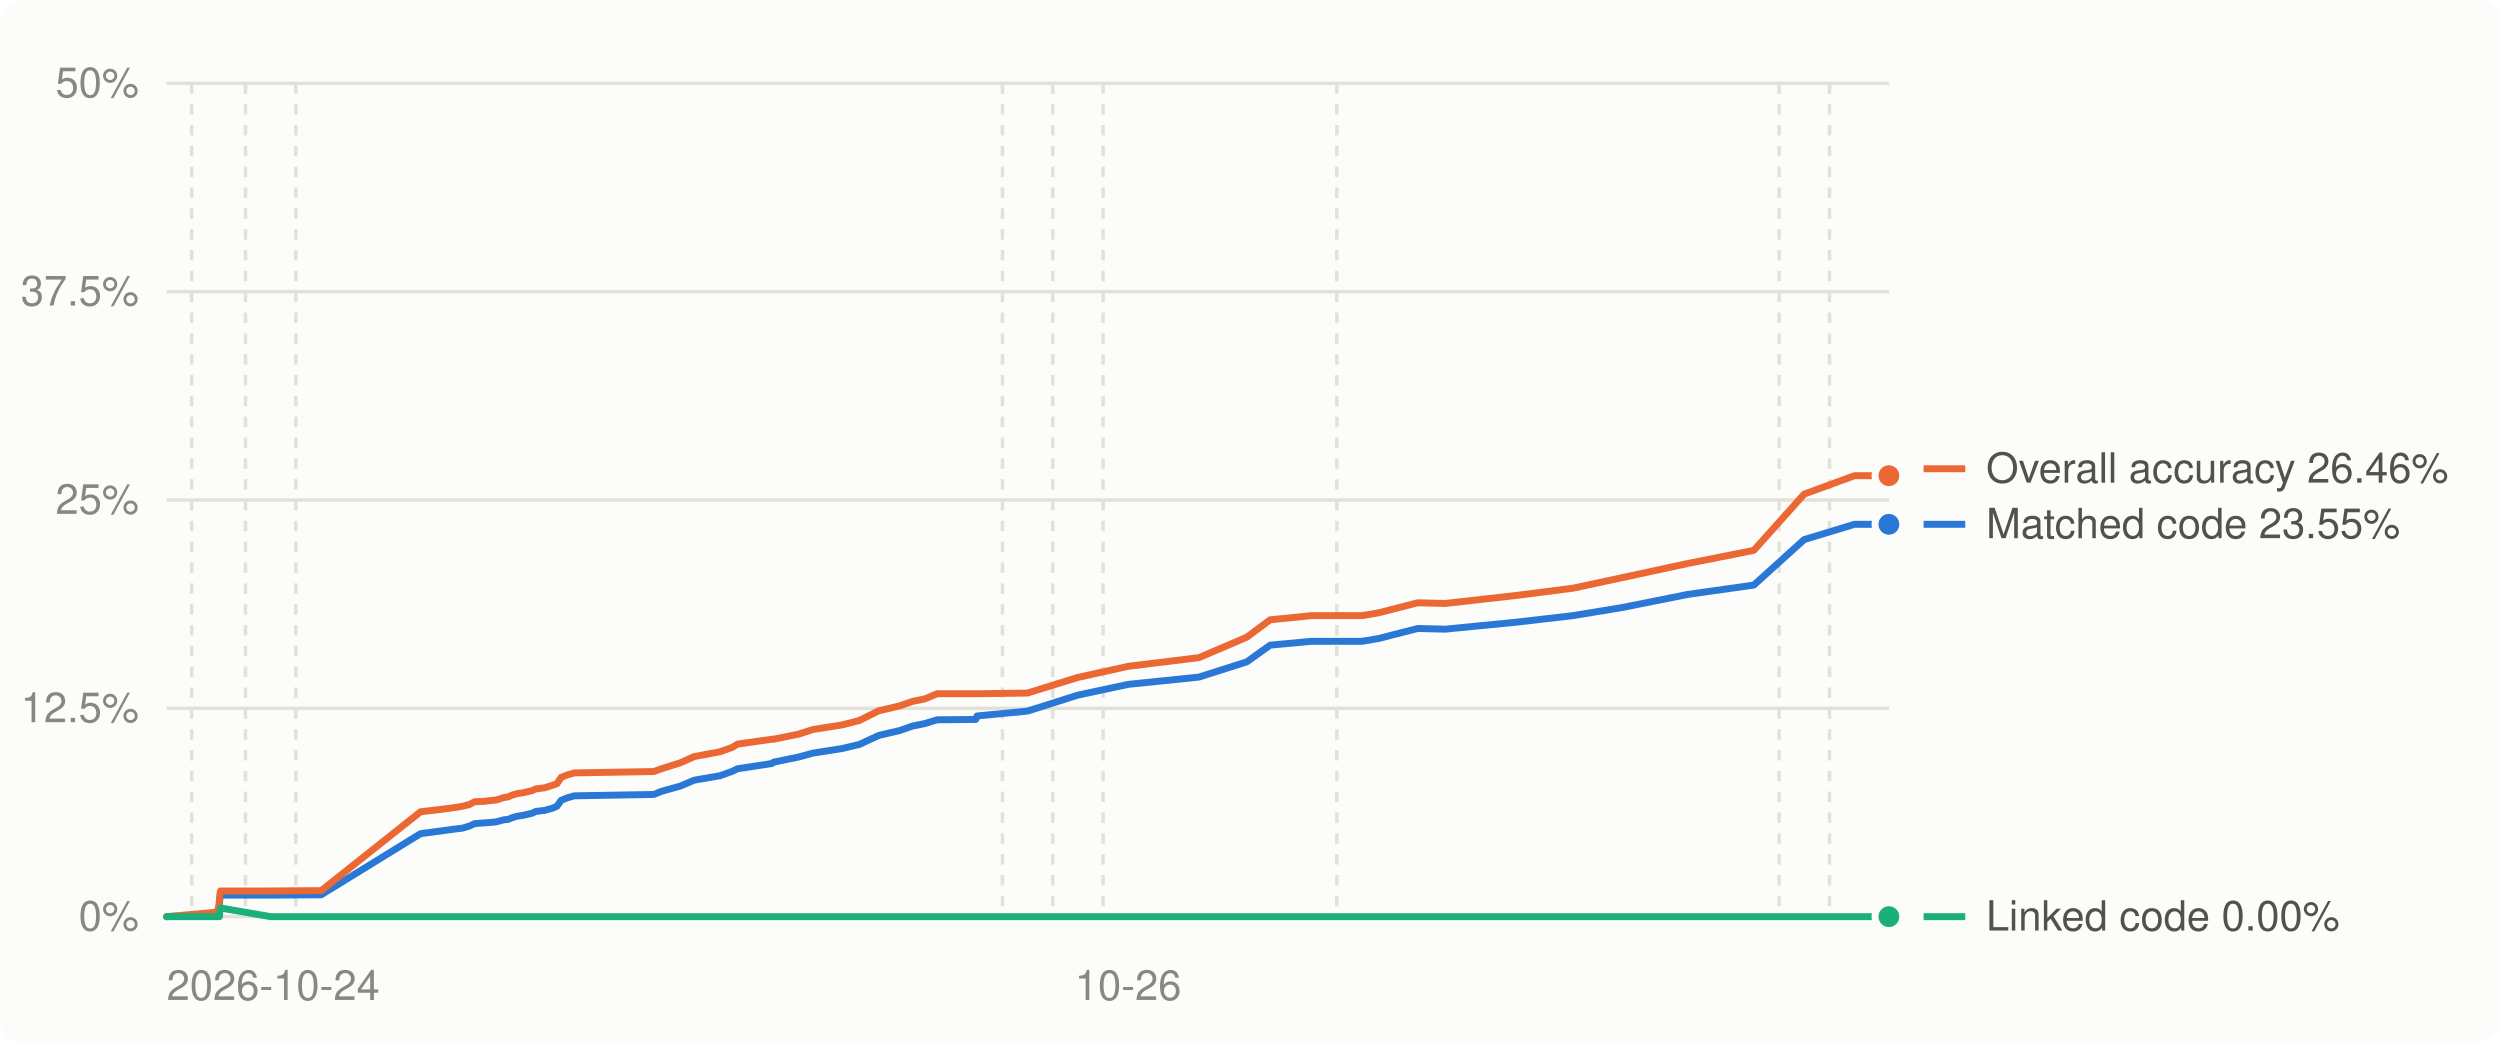
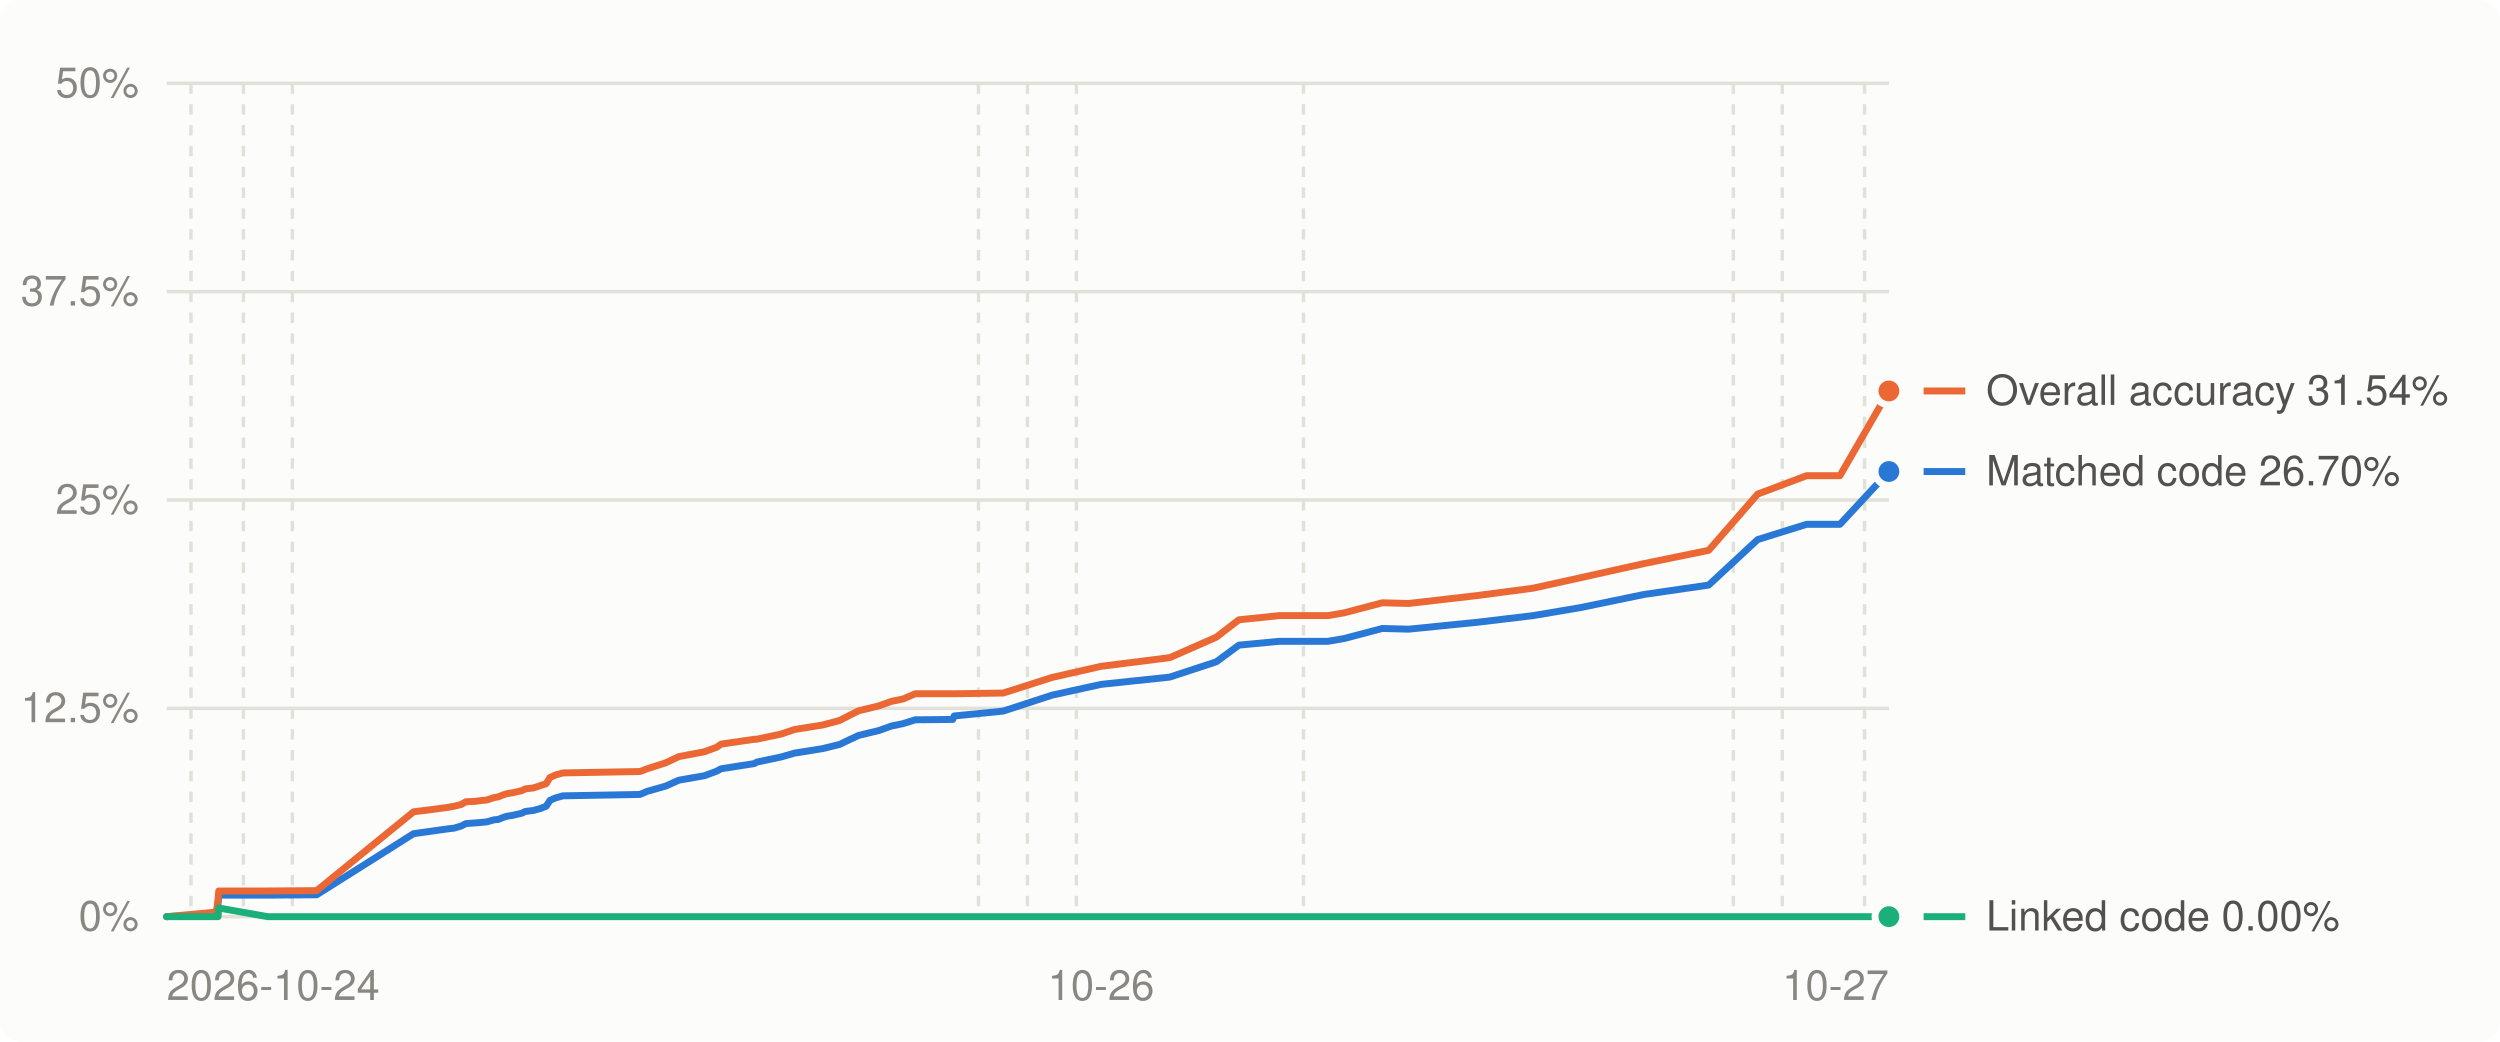
<svg xmlns="http://www.w3.org/2000/svg" viewBox="0 0 720 300" width="720" height="300" role="img" aria-label="Decompilation progress over time (USA)">
  <style>
.bg{fill:#fcfcfb}.grid{stroke:#e1e0d9}.muted{fill:#898781}.lbl{fill:#52514e}.ln0{stroke:#2a78d6}.dot0{fill:#2a78d6;stroke:#fcfcfb}.ln1{stroke:#eb6834}.dot1{fill:#eb6834;stroke:#fcfcfb}.ln2{stroke:#1baf7a}.dot2{fill:#1baf7a;stroke:#fcfcfb}
@media (prefers-color-scheme: dark){.bg{fill:#1a1a19}.grid{stroke:#2c2c2a}.muted{fill:#898781}.lbl{fill:#c3c2b7}.ln0{stroke:#3987e5}.dot0{fill:#3987e5;stroke:#1a1a19}.ln1{stroke:#d95926}.dot1{fill:#d95926;stroke:#1a1a19}.ln2{stroke:#199e70}.dot2{fill:#199e70;stroke:#1a1a19}}
text{font:12px -apple-system,BlinkMacSystemFont,'Segoe UI',Helvetica,Arial,sans-serif}
</style>
  <rect class="bg" width="720" height="300" rx="6" />
  <line x1="48" x2="544" y1="264.0" y2="264.0" class="grid" stroke-width="1" />
  <text x="40" y="268.0" class="muted" text-anchor="end">0%</text>
  <line x1="48" x2="544" y1="204.0" y2="204.0" class="grid" stroke-width="1" />
  <text x="40" y="208.0" class="muted" text-anchor="end">12.5%</text>
  <line x1="48" x2="544" y1="144.0" y2="144.0" class="grid" stroke-width="1" />
  <text x="40" y="148.0" class="muted" text-anchor="end">25%</text>
  <line x1="48" x2="544" y1="84.0" y2="84.0" class="grid" stroke-width="1" />
  <text x="40" y="88.0" class="muted" text-anchor="end">37.5%</text>
  <line x1="48" x2="544" y1="24.0" y2="24.0" class="grid" stroke-width="1" />
  <text x="40" y="28.0" class="muted" text-anchor="end">50%</text>
-   <line x1="55.2" x2="55.2" y1="24" y2="264" class="grid" stroke-width="1" stroke-dasharray="3 3" />
-   <line x1="70.7" x2="70.7" y1="24" y2="264" class="grid" stroke-width="1" stroke-dasharray="3 3" />
-   <line x1="85.2" x2="85.2" y1="24" y2="264" class="grid" stroke-width="1" stroke-dasharray="3 3" />
-   <line x1="288.7" x2="288.7" y1="24" y2="264" class="grid" stroke-width="1" stroke-dasharray="3 3" />
-   <line x1="303.2" x2="303.2" y1="24" y2="264" class="grid" stroke-width="1" stroke-dasharray="3 3" />
-   <line x1="317.7" x2="317.7" y1="24" y2="264" class="grid" stroke-width="1" stroke-dasharray="3 3" />
-   <line x1="385.0" x2="385.0" y1="24" y2="264" class="grid" stroke-width="1" stroke-dasharray="3 3" />
-   <line x1="512.4" x2="512.4" y1="24" y2="264" class="grid" stroke-width="1" stroke-dasharray="3 3" />
-   <line x1="526.9" x2="526.9" y1="24" y2="264" class="grid" stroke-width="1" stroke-dasharray="3 3" />
+   <line x1="55.0" x2="55.0" y1="24" y2="264" class="grid" stroke-width="1" stroke-dasharray="3 3" />
+   <line x1="70.1" x2="70.1" y1="24" y2="264" class="grid" stroke-width="1" stroke-dasharray="3 3" />
+   <line x1="84.2" x2="84.2" y1="24" y2="264" class="grid" stroke-width="1" stroke-dasharray="3 3" />
+   <line x1="281.8" x2="281.8" y1="24" y2="264" class="grid" stroke-width="1" stroke-dasharray="3 3" />
+   <line x1="295.9" x2="295.9" y1="24" y2="264" class="grid" stroke-width="1" stroke-dasharray="3 3" />
+   <line x1="310.0" x2="310.0" y1="24" y2="264" class="grid" stroke-width="1" stroke-dasharray="3 3" />
+   <line x1="375.4" x2="375.4" y1="24" y2="264" class="grid" stroke-width="1" stroke-dasharray="3 3" />
+   <line x1="499.2" x2="499.2" y1="24" y2="264" class="grid" stroke-width="1" stroke-dasharray="3 3" />
+   <line x1="513.3" x2="513.3" y1="24" y2="264" class="grid" stroke-width="1" stroke-dasharray="3 3" />
+   <line x1="537.0" x2="537.0" y1="24" y2="264" class="grid" stroke-width="1" stroke-dasharray="3 3" />
  <text class="muted" x="48.0" y="288" text-anchor="start">2026-10-24</text>
-   <text class="muted" x="324.9" y="288" text-anchor="middle">10-26</text>
-   <polyline points="48.0,264.0 62.5,263.3 62.9,262.2 63.1,261.5 63.2,260.3 63.3,259.1 63.5,257.8 78.0,257.8 92.5,257.7 121.1,240.1 127.8,239.2 131.5,238.7 133.2,238.5 135.2,237.9 136.7,237.2 139.4,237.0 140.8,236.9 142.9,236.7 145.1,236.1 146.3,236.0 147.5,235.5 148.8,235.1 150.7,234.8 153.3,234.2 154.3,233.7 156.8,233.4 159.0,232.8 160.4,232.2 161.6,230.5 163.3,229.8 165.4,229.2 188.3,228.8 190.5,227.9 195.9,226.4 199.9,224.7 207.4,223.4 211.0,222.1 212.4,221.4 222.3,219.9 222.8,219.5 230.1,218.0 234.1,216.9 242.4,215.6 247.5,214.4 250.5,213.0 253.1,211.8 259.1,210.4 262.8,209.1 266.3,208.4 269.9,207.3 281.0,207.2 281.4,206.2 295.9,204.8 310.4,200.2 324.9,197.1 345.3,195.0 359.1,190.6 365.8,185.8 377.7,184.7 392.2,184.7 397.0,183.9 408.3,181.0 416.2,181.2 436.6,179.2 453.0,177.3 467.0,175.0 486.0,171.2 505.1,168.5 519.6,155.4 534.1,151.0 544.0,151.0" fill="none" class="ln0" stroke-width="2" stroke-linejoin="round" stroke-linecap="round" />
-   <polyline points="48.0,264.0 62.5,262.7 62.9,261.5 63.1,260.4 63.2,259.1 63.3,257.8 63.5,256.6 78.0,256.6 92.5,256.5 121.1,233.8 127.8,233.0 131.5,232.5 133.2,232.2 135.2,231.7 136.7,230.9 139.4,230.8 140.8,230.6 142.9,230.4 145.1,229.7 146.3,229.5 147.5,229.0 148.8,228.6 150.7,228.3 153.3,227.7 154.3,227.2 156.8,226.9 159.0,226.2 160.4,225.7 161.6,223.9 163.3,223.2 165.4,222.6 188.3,222.2 190.5,221.4 195.9,219.7 199.9,217.9 207.4,216.5 211.0,215.2 212.4,214.3 222.3,212.9 222.8,212.9 230.1,211.4 234.1,210.1 242.4,208.8 247.5,207.5 250.5,206.0 253.1,204.7 259.1,203.3 262.8,202.0 266.3,201.3 269.9,199.8 281.0,199.8 281.4,199.8 295.9,199.6 310.4,195.1 324.9,191.9 345.3,189.4 359.1,183.5 365.8,178.5 377.7,177.3 392.2,177.3 397.0,176.5 408.3,173.6 416.2,173.8 436.6,171.5 453.0,169.4 467.0,166.4 486.0,162.3 505.1,158.5 519.6,142.3 534.1,137.0 544.0,137.0" fill="none" class="ln1" stroke-width="2" stroke-linejoin="round" stroke-linecap="round" />
-   <polyline points="48.0,264.0 62.5,264.0 62.9,264.0 63.1,264.0 63.2,264.0 63.3,262.7 63.5,261.5 78.0,264.0 92.5,264.0 121.1,264.0 127.8,264.0 131.5,264.0 133.2,264.0 135.2,264.0 136.7,264.0 139.4,264.0 140.8,264.0 142.9,264.0 145.1,264.0 146.3,264.0 147.5,264.0 148.8,264.0 150.7,264.0 153.3,264.0 154.3,264.0 156.8,264.0 159.0,264.0 160.4,264.0 161.6,264.0 163.3,264.0 165.4,264.0 188.3,264.0 190.5,264.0 195.9,264.0 199.9,264.0 207.4,264.0 211.0,264.0 212.4,264.0 222.3,264.0 222.8,264.0 230.1,264.0 234.1,264.0 242.4,264.0 247.5,264.0 250.5,264.0 253.1,264.0 259.1,264.0 262.8,264.0 266.3,264.0 269.9,264.0 281.0,264.0 281.4,264.0 295.9,264.0 310.4,264.0 324.9,264.0 345.3,264.0 359.1,264.0 365.8,264.0 377.7,264.0 392.2,264.0 397.0,264.0 408.3,264.0 416.2,264.0 436.6,264.0 453.0,264.0 467.0,264.0 486.0,264.0 505.1,264.0 519.6,264.0 534.1,264.0 544.0,264.0" fill="none" class="ln2" stroke-width="2" stroke-linejoin="round" stroke-linecap="round" />
-   <circle cx="544.0" cy="151.0" r="4" class="dot0" stroke-width="2" />
-   <circle cx="544.0" cy="137.0" r="4" class="dot1" stroke-width="2" />
+   <text class="muted" x="317.1" y="288" text-anchor="middle">10-26</text>
+   <text class="muted" x="544.0" y="288" text-anchor="end">10-27</text>
+   <polyline points="48.0,264.0 62.1,263.3 62.5,262.2 62.6,261.5 62.8,260.3 62.9,259.1 63.0,257.8 77.1,257.8 91.2,257.7 119.1,240.1 125.5,239.2 129.1,238.7 130.8,238.5 132.8,237.9 134.2,237.2 136.8,237.0 138.2,236.9 140.2,236.7 142.3,236.1 143.5,236.0 144.7,235.5 145.9,235.1 147.7,234.8 150.3,234.2 151.3,233.7 153.7,233.4 155.8,232.8 157.3,232.2 158.4,230.5 160.0,229.8 162.1,229.2 184.3,228.8 186.4,227.9 191.7,226.4 195.5,224.7 202.9,223.4 206.4,222.1 207.7,221.4 217.3,219.9 217.9,219.5 225.0,218.0 228.8,216.9 236.9,215.6 241.8,214.4 244.7,213.0 247.3,211.8 253.1,210.4 256.7,209.1 260.1,208.4 263.6,207.3 274.4,207.2 274.8,206.2 288.9,204.8 303.0,200.2 317.1,197.1 336.9,195.0 350.3,190.6 356.8,185.8 368.4,184.7 382.4,184.7 387.1,183.9 398.1,181.0 405.7,181.2 425.6,179.2 441.5,177.3 455.1,175.0 473.5,171.2 492.1,168.5 506.2,155.4 520.3,151.0 529.9,151.0 544.0,135.8" fill="none" class="ln0" stroke-width="2" stroke-linejoin="round" stroke-linecap="round" />
+   <polyline points="48.0,264.0 62.1,262.7 62.5,261.5 62.6,260.4 62.8,259.1 62.9,257.8 63.0,256.6 77.1,256.6 91.2,256.5 119.1,233.8 125.5,233.0 129.1,232.5 130.8,232.2 132.8,231.7 134.2,230.9 136.8,230.8 138.2,230.6 140.2,230.4 142.3,229.7 143.5,229.5 144.7,229.0 145.9,228.6 147.7,228.3 150.3,227.7 151.3,227.2 153.7,226.9 155.8,226.2 157.3,225.7 158.4,223.9 160.0,223.2 162.1,222.6 184.3,222.2 186.4,221.4 191.7,219.7 195.5,217.9 202.9,216.5 206.4,215.2 207.7,214.3 217.3,212.9 217.9,212.9 225.0,211.4 228.8,210.1 236.9,208.8 241.8,207.5 244.7,206.0 247.3,204.7 253.1,203.3 256.7,202.0 260.1,201.3 263.6,199.8 274.4,199.8 274.8,199.8 288.9,199.6 303.0,195.1 317.1,191.9 336.9,189.4 350.3,183.5 356.8,178.5 368.4,177.3 382.4,177.3 387.1,176.5 398.1,173.6 405.7,173.8 425.6,171.5 441.5,169.4 455.1,166.4 473.5,162.3 492.1,158.5 506.2,142.3 520.3,137.0 529.9,137.0 544.0,112.6" fill="none" class="ln1" stroke-width="2" stroke-linejoin="round" stroke-linecap="round" />
+   <polyline points="48.0,264.0 62.1,264.0 62.5,264.0 62.6,264.0 62.8,264.0 62.9,262.7 63.0,261.5 77.1,264.0 91.2,264.0 119.1,264.0 125.5,264.0 129.1,264.0 130.8,264.0 132.8,264.0 134.2,264.0 136.8,264.0 138.2,264.0 140.2,264.0 142.3,264.0 143.5,264.0 144.7,264.0 145.9,264.0 147.7,264.0 150.3,264.0 151.3,264.0 153.7,264.0 155.8,264.0 157.3,264.0 158.4,264.0 160.0,264.0 162.1,264.0 184.3,264.0 186.4,264.0 191.7,264.0 195.5,264.0 202.9,264.0 206.4,264.0 207.7,264.0 217.3,264.0 217.9,264.0 225.0,264.0 228.8,264.0 236.9,264.0 241.8,264.0 244.7,264.0 247.3,264.0 253.1,264.0 256.7,264.0 260.1,264.0 263.6,264.0 274.4,264.0 274.8,264.0 288.9,264.0 303.0,264.0 317.1,264.0 336.9,264.0 350.3,264.0 356.8,264.0 368.4,264.0 382.4,264.0 387.1,264.0 398.1,264.0 405.7,264.0 425.6,264.0 441.5,264.0 455.1,264.0 473.5,264.0 492.1,264.0 506.2,264.0 520.3,264.0 529.9,264.0 544.0,264.0" fill="none" class="ln2" stroke-width="2" stroke-linejoin="round" stroke-linecap="round" />
+   <circle cx="544.0" cy="135.8" r="4" class="dot0" stroke-width="2" />
+   <circle cx="544.0" cy="112.6" r="4" class="dot1" stroke-width="2" />
  <circle cx="544.0" cy="264.0" r="4" class="dot2" stroke-width="2" />
  <line x1="554" x2="566" y1="264.0" y2="264.0" class="ln2" stroke-width="2" />
  <text class="lbl" x="572" y="268.0">Linked code 0.00%</text>
-   <line x1="554" x2="566" y1="151.0" y2="151.0" class="ln0" stroke-width="2" />
-   <text class="lbl" x="572" y="155.0">Matched code 23.55%</text>
-   <line x1="554" x2="566" y1="135.0" y2="135.0" class="ln1" stroke-width="2" />
-   <text class="lbl" x="572" y="139.0">Overall accuracy 26.46%</text>
+   <line x1="554" x2="566" y1="135.8" y2="135.8" class="ln0" stroke-width="2" />
+   <text class="lbl" x="572" y="139.8">Matched code 26.70%</text>
+   <line x1="554" x2="566" y1="112.6" y2="112.6" class="ln1" stroke-width="2" />
+   <text class="lbl" x="572" y="116.6">Overall accuracy 31.54%</text>
</svg>
